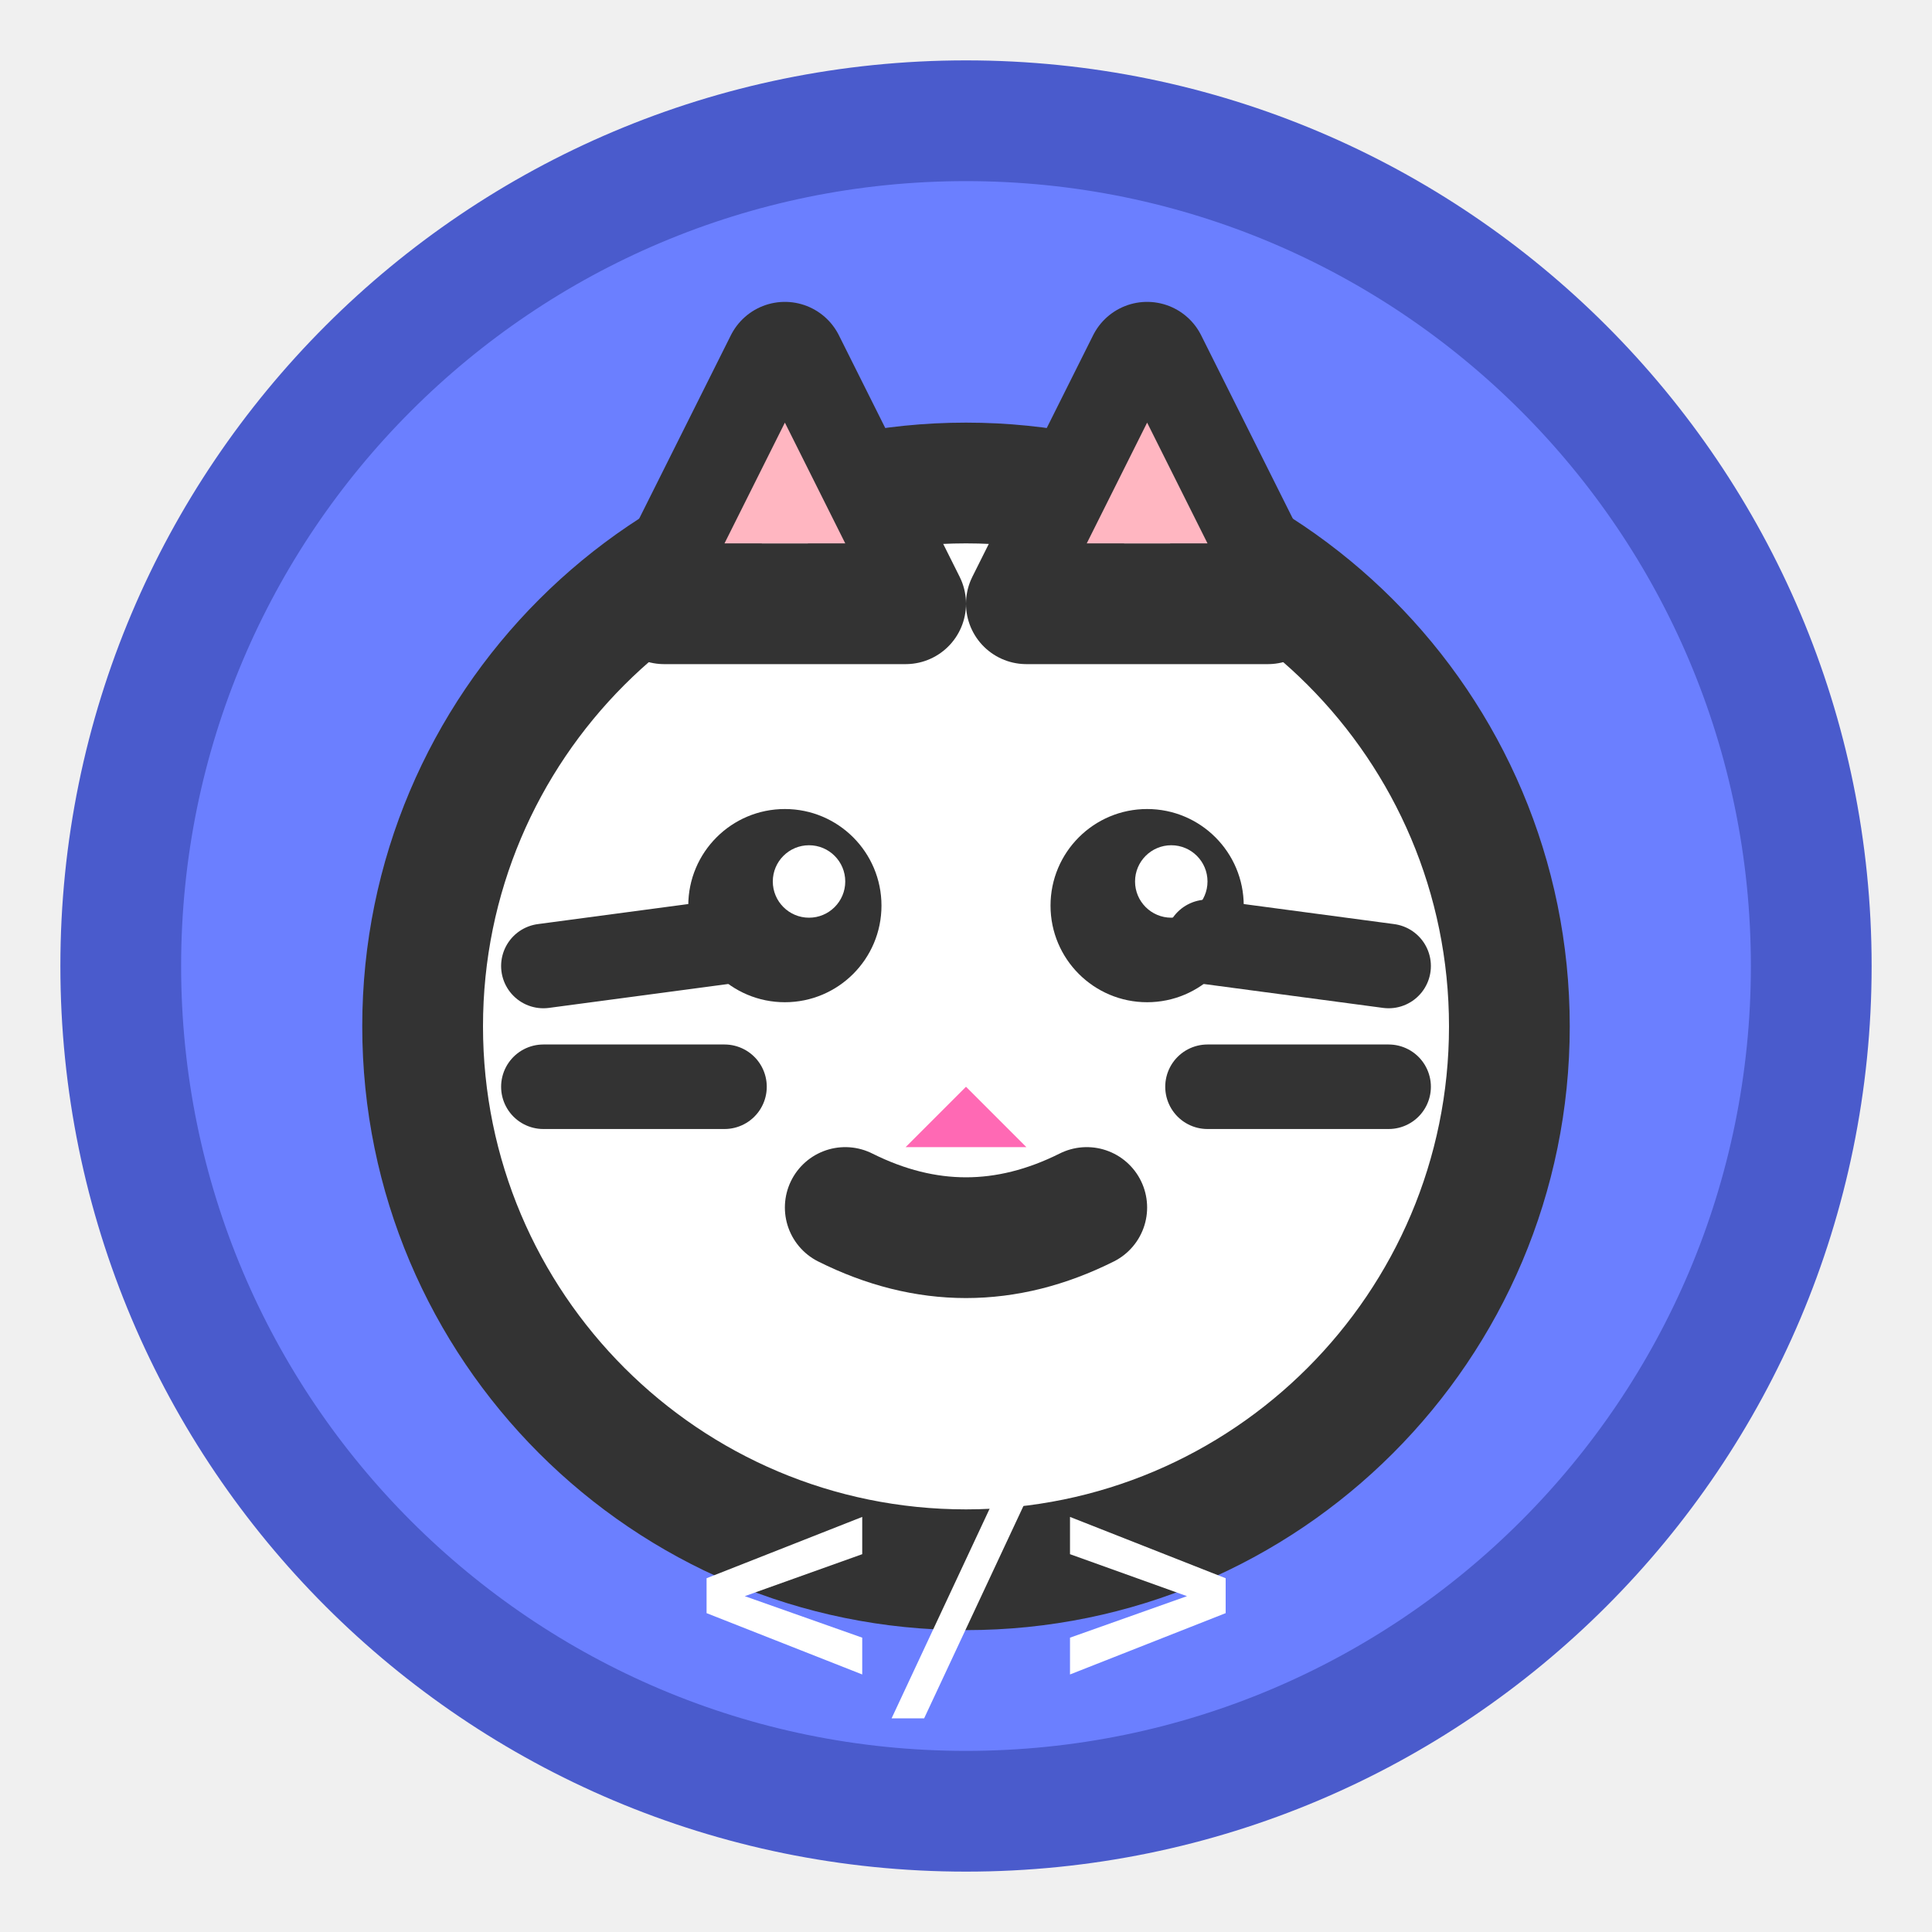
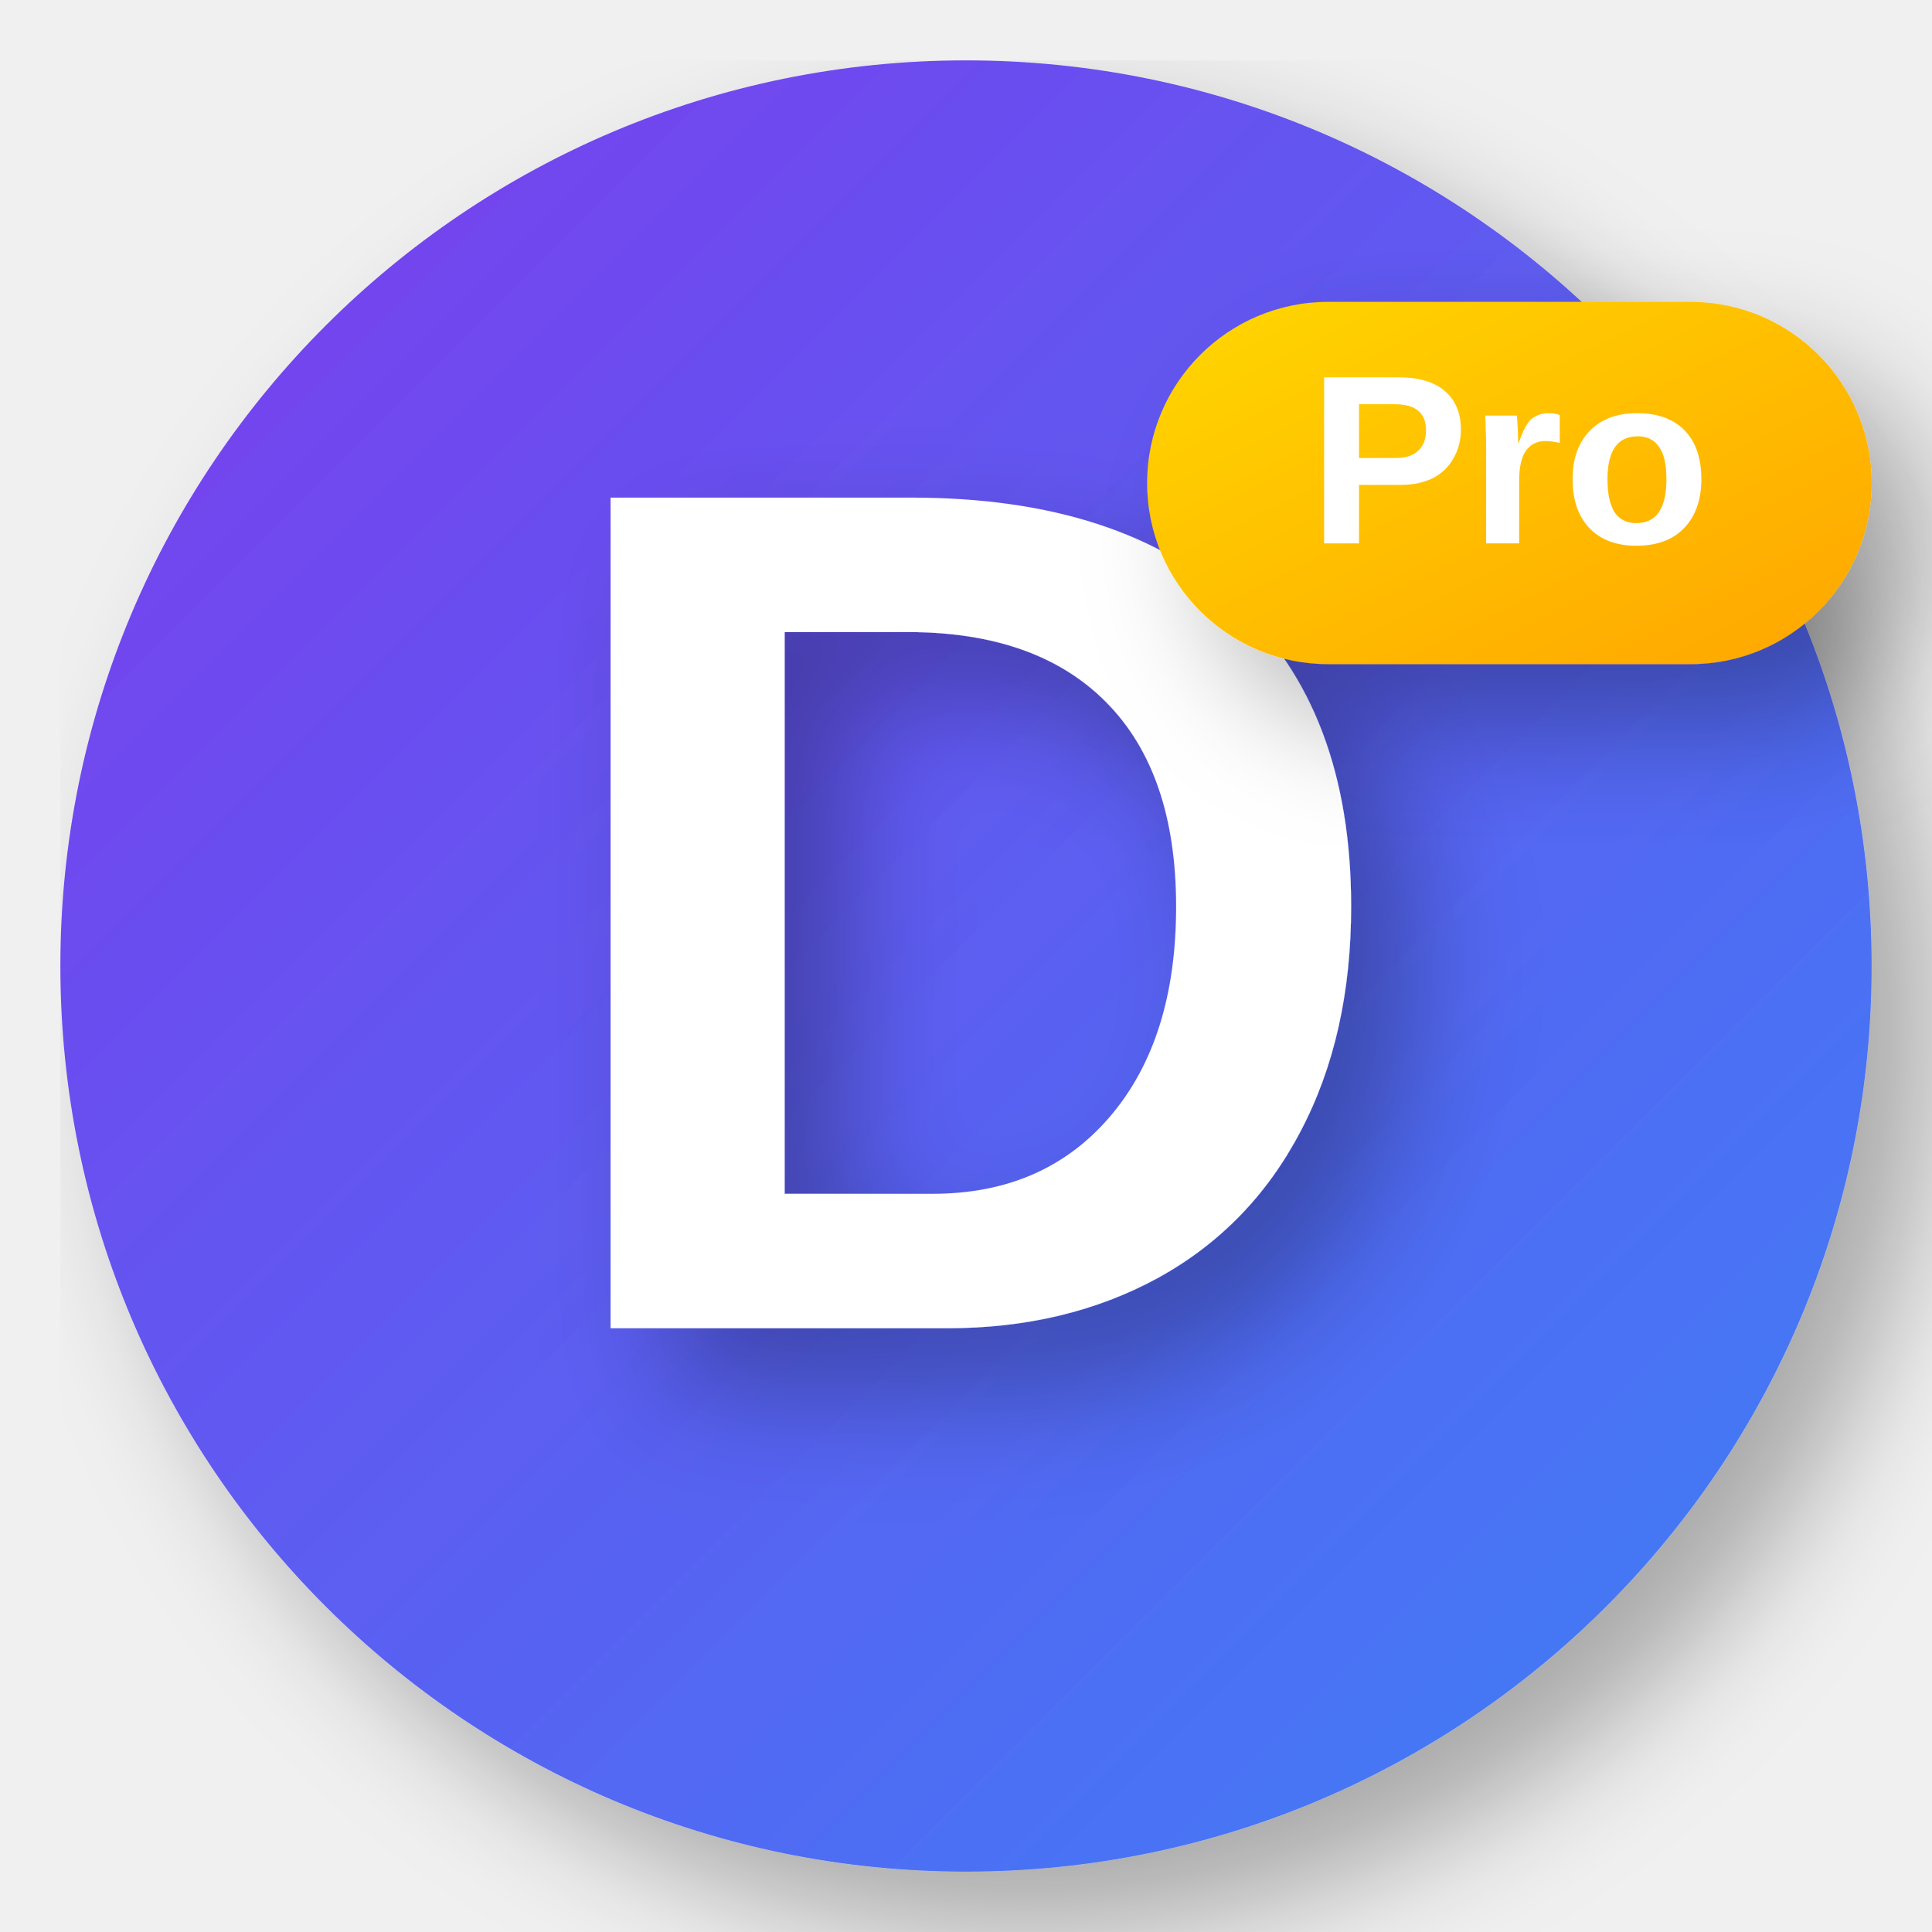
<svg xmlns="http://www.w3.org/2000/svg" width="64" height="64" viewBox="0 0 64 64">
-   <circle cx="32" cy="32" r="28" fill="#6B7FFF" stroke="#4A5BCC" stroke-width="4" />
-   <circle cx="32" cy="34" r="18" fill="#FFFFFF" stroke="#333" stroke-width="4" />
-   <polygon points="22,20 26,12 30,20" fill="#FFFFFF" stroke="#333" stroke-width="4" stroke-linejoin="round" />
-   <polygon points="34,20 38,12 42,20" fill="#FFFFFF" stroke="#333" stroke-width="4" stroke-linejoin="round" />
-   <polygon points="24,18 26,14 28,18" fill="#FFB6C1" stroke="none" />
-   <polygon points="36,18 38,14 40,18" fill="#FFB6C1" stroke="none" />
-   <circle cx="26" cy="30" r="3.2" fill="#333" />
-   <circle cx="38" cy="30" r="3.2" fill="#333" />
-   <circle cx="26.8" cy="29.2" r="1.2" fill="#FFFFFF" />
-   <circle cx="38.8" cy="29.2" r="1.2" fill="#FFFFFF" />
-   <polygon points="32,36 30,38 34,38" fill="#FF69B4" stroke="none" />
-   <path d="M 28,40 Q 32,42 36,40" stroke="#333" stroke-width="4" fill="none" stroke-linecap="round" />
-   <line x1="18" y1="32" x2="24" y2="31.2" stroke="#333" stroke-width="2.8" stroke-linecap="round" />
-   <line x1="18" y1="36" x2="24" y2="36" stroke="#333" stroke-width="2.8" stroke-linecap="round" />
-   <line x1="40" y1="31.2" x2="46" y2="32" stroke="#333" stroke-width="2.8" stroke-linecap="round" />
-   <line x1="40" y1="36" x2="46" y2="36" stroke="#333" stroke-width="2.8" stroke-linecap="round" />
-   <text x="32" y="56" font-family="monospace" font-size="10" fill="#FFFFFF" text-anchor="middle" font-weight="bold">&lt;/&gt;</text>
+   <defs>
+     <linearGradient id="mainGradient" x1="0%" y1="0%" x2="100%" y2="100%">
+       <stop offset="0%" style="stop-color:#7C3AED;stop-opacity:1" />
+       <stop offset="100%" style="stop-color:#3B82F6;stop-opacity:1" />
+     </linearGradient>
+     <linearGradient id="proGradient" x1="0%" y1="0%" x2="100%" y2="100%">
+       <stop offset="0%" style="stop-color:#FFD700;stop-opacity:1" />
+       <stop offset="100%" style="stop-color:#FFA500;stop-opacity:1" />
+     </linearGradient>
+     <filter id="shadow" x="-50%" y="-50%" width="200%" height="200%">
+       <feDropShadow dx="2" dy="2" stdDeviation="2" flood-color="#000000" flood-opacity="0.3" />
+     </filter>
+   </defs>
+   <circle cx="32" cy="32" r="30" fill="url(#mainGradient)" filter="url(#shadow)" />
+   <text x="32" y="44" font-family="Arial, sans-serif" font-size="40" fill="#FFFFFF" text-anchor="middle" font-weight="bold" filter="url(#shadow)">D</text>
+   <rect x="38" y="10" width="24" height="12" fill="url(#proGradient)" rx="6" filter="url(#shadow)" />
+   <text x="50" y="18" font-family="Arial, sans-serif" font-size="8" fill="#FFFFFF" text-anchor="middle" font-weight="bold">Pro</text>
</svg>
